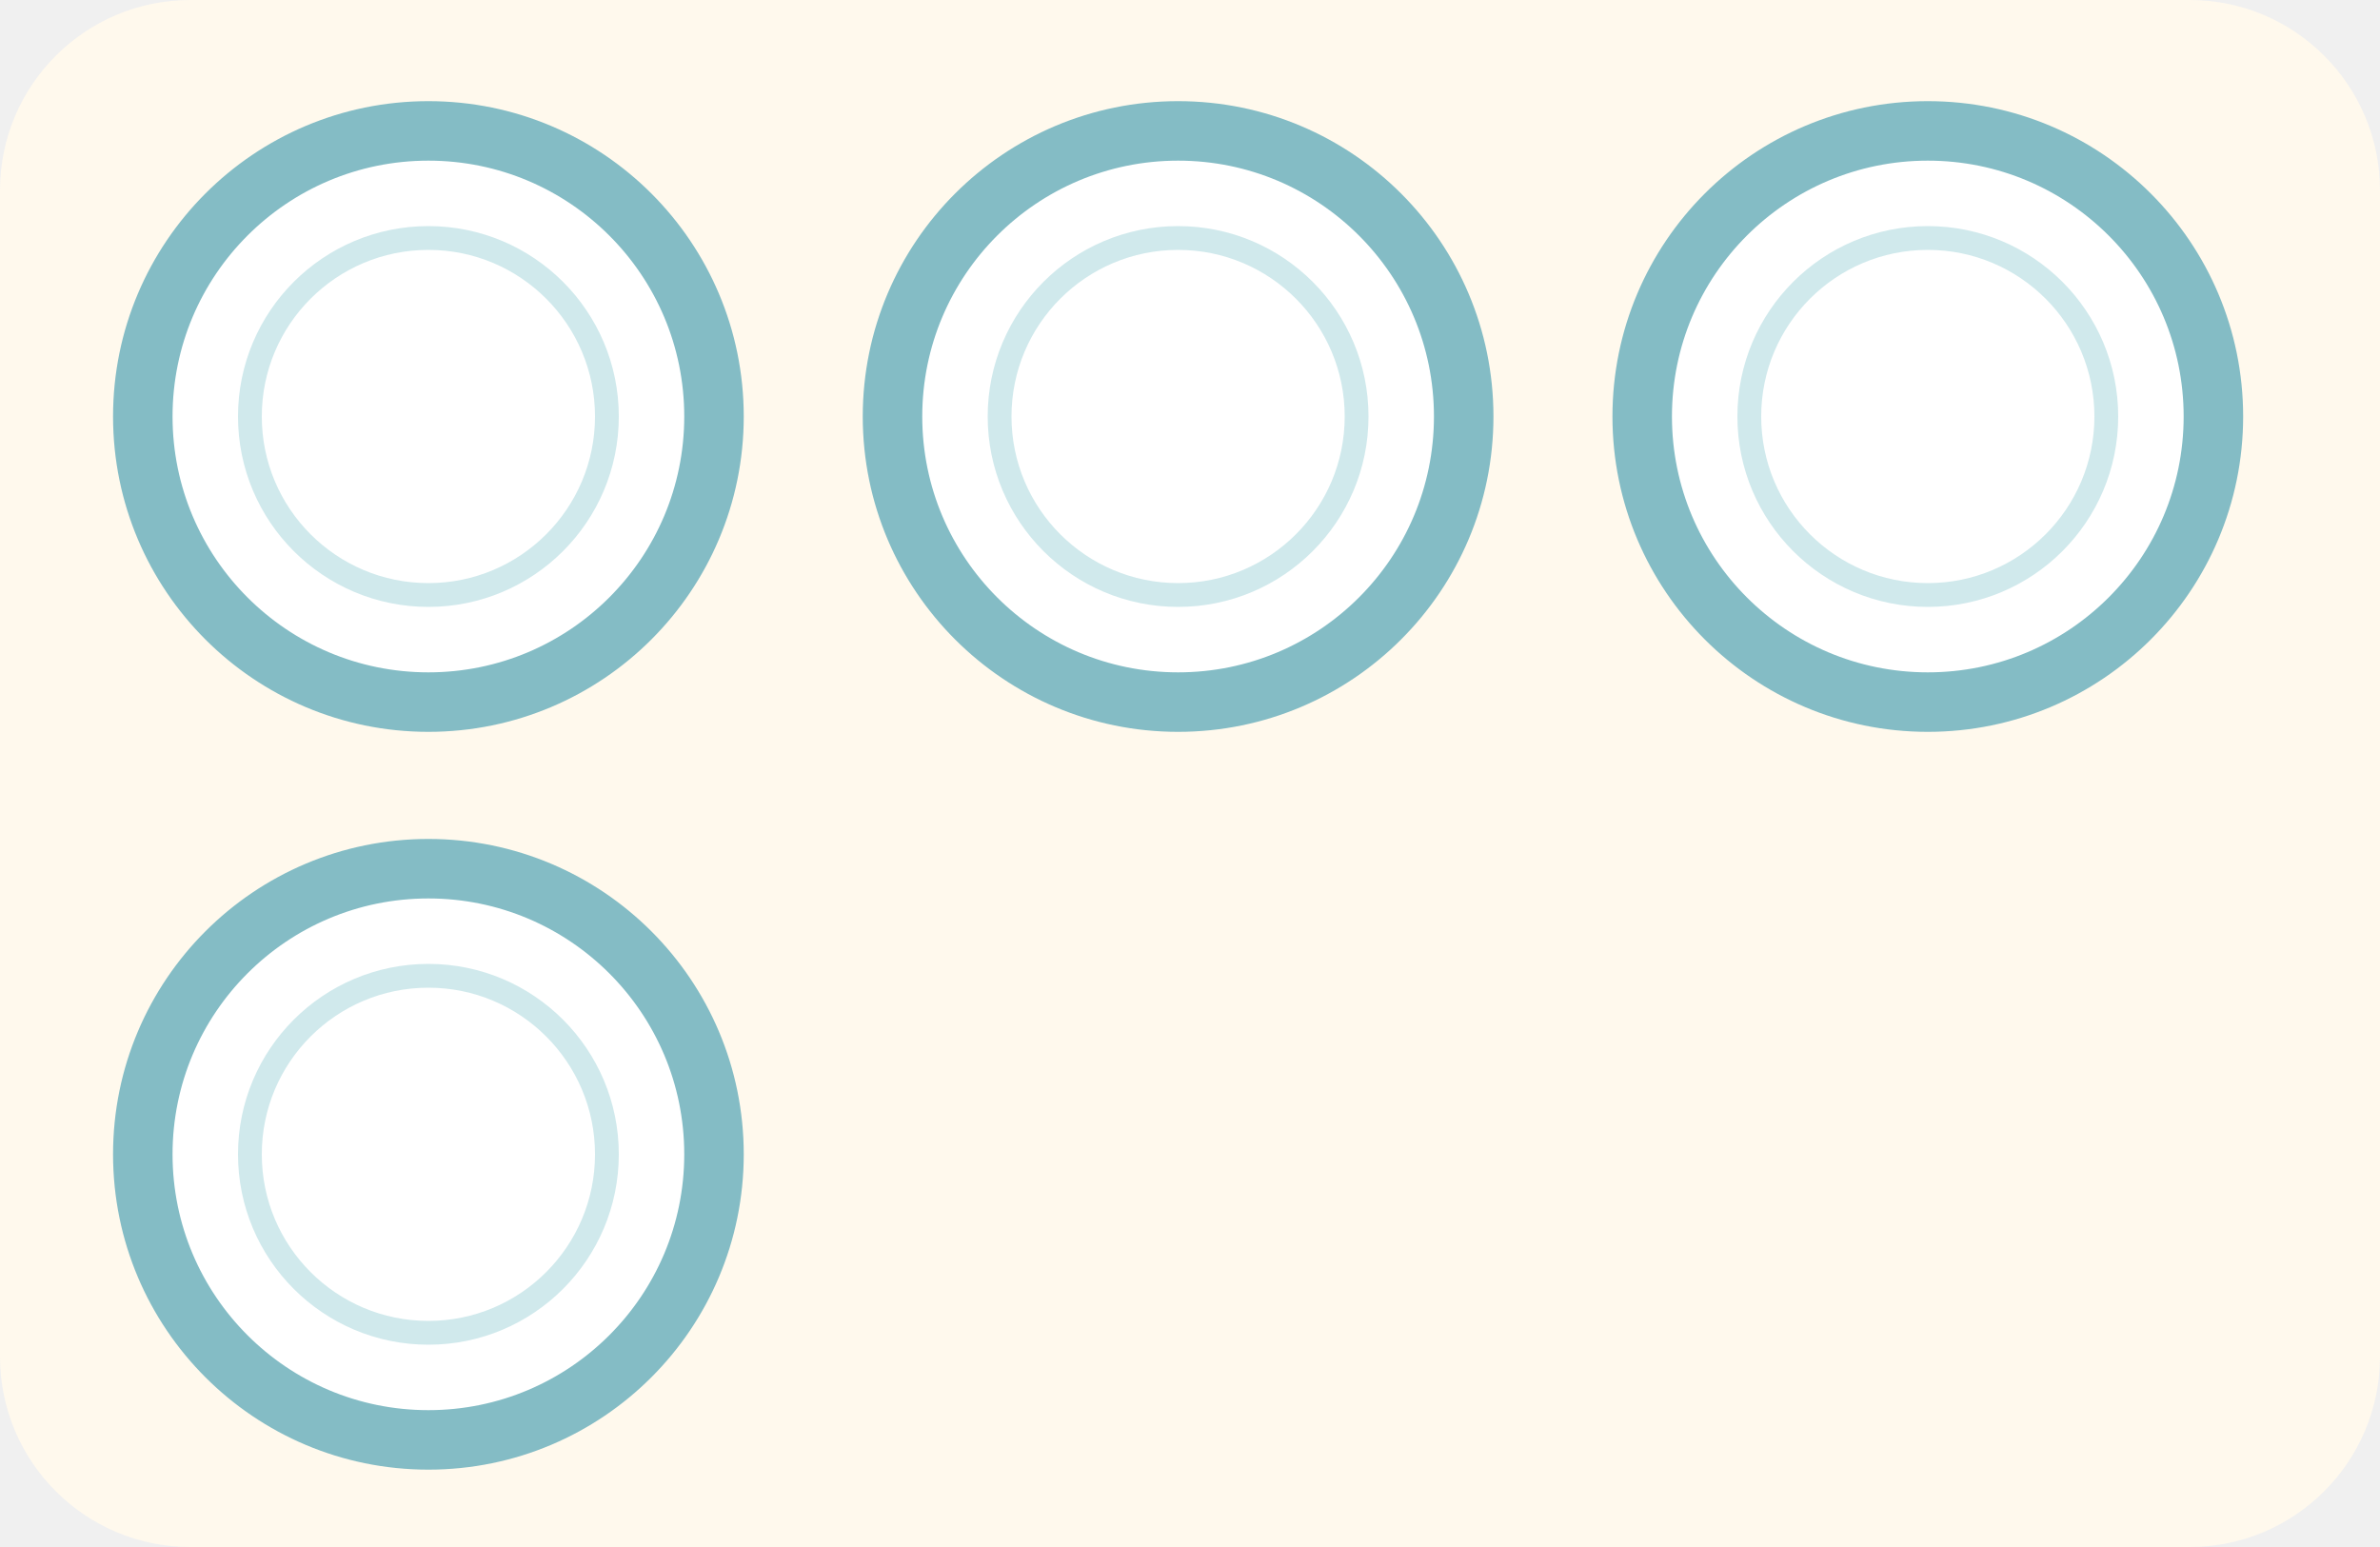
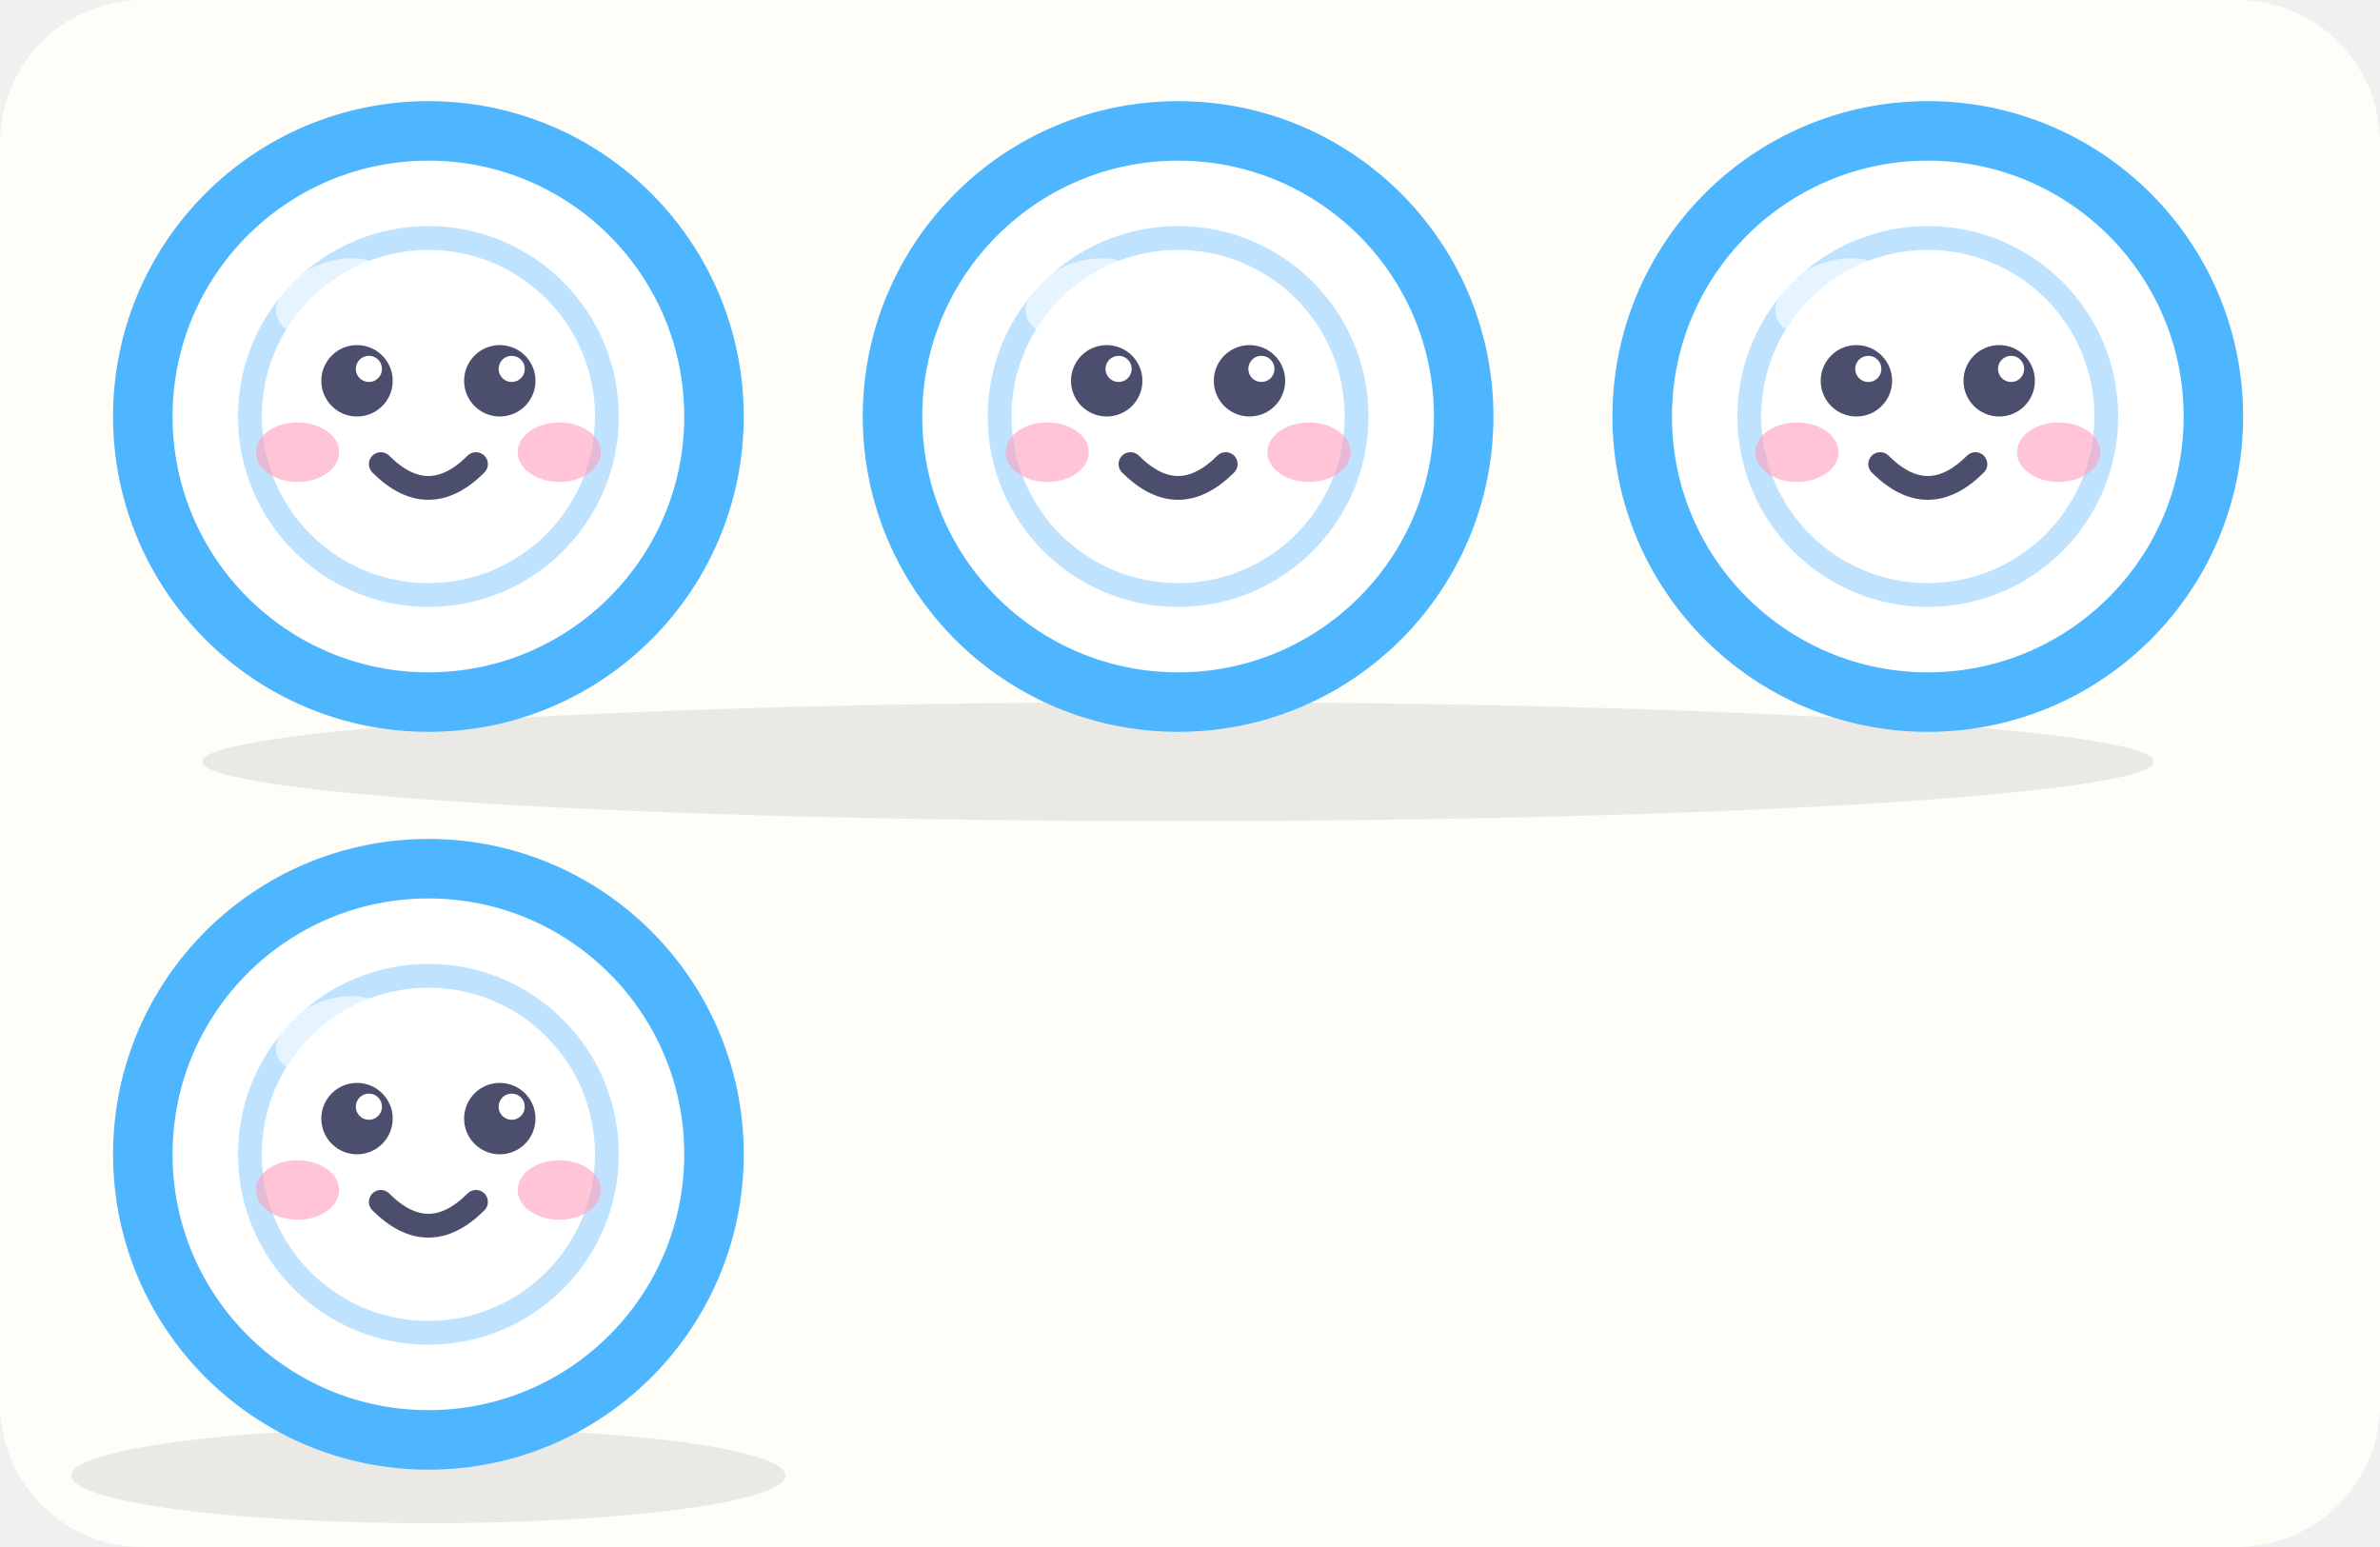
<svg xmlns="http://www.w3.org/2000/svg" viewBox="0 0 200 130">
-   <rect width="200" height="130" rx="16" fill="#fff9ed" />
-   <circle cx="36" cy="35" r="24" fill="#fff" stroke="#84bcc5" stroke-width="5" />
-   <circle cx="36" cy="35" r="15" fill="none" stroke="#d0e9ec" stroke-width="2" />
-   <circle cx="99" cy="35" r="24" fill="#fff" stroke="#84bcc5" stroke-width="5" />
-   <circle cx="99" cy="35" r="15" fill="none" stroke="#d0e9ec" stroke-width="2" />
-   <circle cx="162" cy="35" r="24" fill="#fff" stroke="#84bcc5" stroke-width="5" />
-   <circle cx="162" cy="35" r="15" fill="none" stroke="#d0e9ec" stroke-width="2" />
-   <circle cx="36" cy="97" r="24" fill="#fff" stroke="#84bcc5" stroke-width="5" />
-   <circle cx="36" cy="97" r="15" fill="none" stroke="#d0e9ec" stroke-width="2" />
+   <rect width="200" height="130" rx="12" fill="#fffdf8" />
+   <ellipse cx="99" cy="64" rx="82" ry="5" fill="#000" opacity="0.08" />
+   <ellipse cx="36" cy="124" rx="30" ry="4" fill="#000" opacity="0.08" />
+   <g>
+     <circle cx="36" cy="35" r="24" fill="#fff" stroke="#4DB6FF" stroke-width="5" />
+     <circle cx="36" cy="35" r="15" fill="none" stroke="#BFE3FF" stroke-width="2" />
+     <ellipse cx="28" cy="25" rx="5" ry="3" fill="#fff" opacity="0.6" transform="rotate(-20 28 25)" />
+     <circle cx="30" cy="32" r="3" fill="#4B4E6D" />
+     <circle cx="42" cy="32" r="3" fill="#4B4E6D" />
+     <circle cx="31" cy="31" r="1.1" fill="#fff" />
+     <circle cx="43" cy="31" r="1.1" fill="#fff" />
+     <path d="M32 39Q36 43 40 39" fill="none" stroke="#4B4E6D" stroke-width="2" stroke-linecap="round" />
+     <ellipse cx="25" cy="38" rx="3.5" ry="2.5" fill="#FF9EBB" opacity="0.6" />
+     <ellipse cx="47" cy="38" rx="3.5" ry="2.5" fill="#FF9EBB" opacity="0.6" />
+   </g>
+   <g>
+     <circle cx="99" cy="35" r="24" fill="#fff" stroke="#4DB6FF" stroke-width="5" />
+     <circle cx="99" cy="35" r="15" fill="none" stroke="#BFE3FF" stroke-width="2" />
+     <ellipse cx="91" cy="25" rx="5" ry="3" fill="#fff" opacity="0.6" transform="rotate(-20 91 25)" />
+     <circle cx="93" cy="32" r="3" fill="#4B4E6D" />
+     <circle cx="105" cy="32" r="3" fill="#4B4E6D" />
+     <circle cx="94" cy="31" r="1.1" fill="#fff" />
+     <circle cx="106" cy="31" r="1.1" fill="#fff" />
+     <path d="M95 39Q99 43 103 39" fill="none" stroke="#4B4E6D" stroke-width="2" stroke-linecap="round" />
+     <ellipse cx="88" cy="38" rx="3.5" ry="2.5" fill="#FF9EBB" opacity="0.6" />
+     <ellipse cx="110" cy="38" rx="3.5" ry="2.5" fill="#FF9EBB" opacity="0.6" />
+   </g>
+   <g>
+     <circle cx="162" cy="35" r="24" fill="#fff" stroke="#4DB6FF" stroke-width="5" />
+     <circle cx="162" cy="35" r="15" fill="none" stroke="#BFE3FF" stroke-width="2" />
+     <ellipse cx="154" cy="25" rx="5" ry="3" fill="#fff" opacity="0.6" transform="rotate(-20 154 25)" />
+     <circle cx="156" cy="32" r="3" fill="#4B4E6D" />
+     <circle cx="168" cy="32" r="3" fill="#4B4E6D" />
+     <circle cx="157" cy="31" r="1.1" fill="#fff" />
+     <circle cx="169" cy="31" r="1.1" fill="#fff" />
+     <path d="M158 39Q162 43 166 39" fill="none" stroke="#4B4E6D" stroke-width="2" stroke-linecap="round" />
+     <ellipse cx="151" cy="38" rx="3.5" ry="2.5" fill="#FF9EBB" opacity="0.6" />
+     <ellipse cx="173" cy="38" rx="3.5" ry="2.5" fill="#FF9EBB" opacity="0.6" />
+   </g>
+   <g>
+     <circle cx="36" cy="97" r="24" fill="#fff" stroke="#4DB6FF" stroke-width="5" />
+     <circle cx="36" cy="97" r="15" fill="none" stroke="#BFE3FF" stroke-width="2" />
+     <ellipse cx="28" cy="87" rx="5" ry="3" fill="#fff" opacity="0.6" transform="rotate(-20 28 87)" />
+     <circle cx="30" cy="94" r="3" fill="#4B4E6D" />
+     <circle cx="42" cy="94" r="3" fill="#4B4E6D" />
+     <circle cx="31" cy="93" r="1.1" fill="#fff" />
+     <circle cx="43" cy="93" r="1.1" fill="#fff" />
+     <path d="M32 101Q36 105 40 101" fill="none" stroke="#4B4E6D" stroke-width="2" stroke-linecap="round" />
+     <ellipse cx="25" cy="100" rx="3.5" ry="2.5" fill="#FF9EBB" opacity="0.6" />
+     <ellipse cx="47" cy="100" rx="3.5" ry="2.5" fill="#FF9EBB" opacity="0.6" />
+   </g>
</svg>
